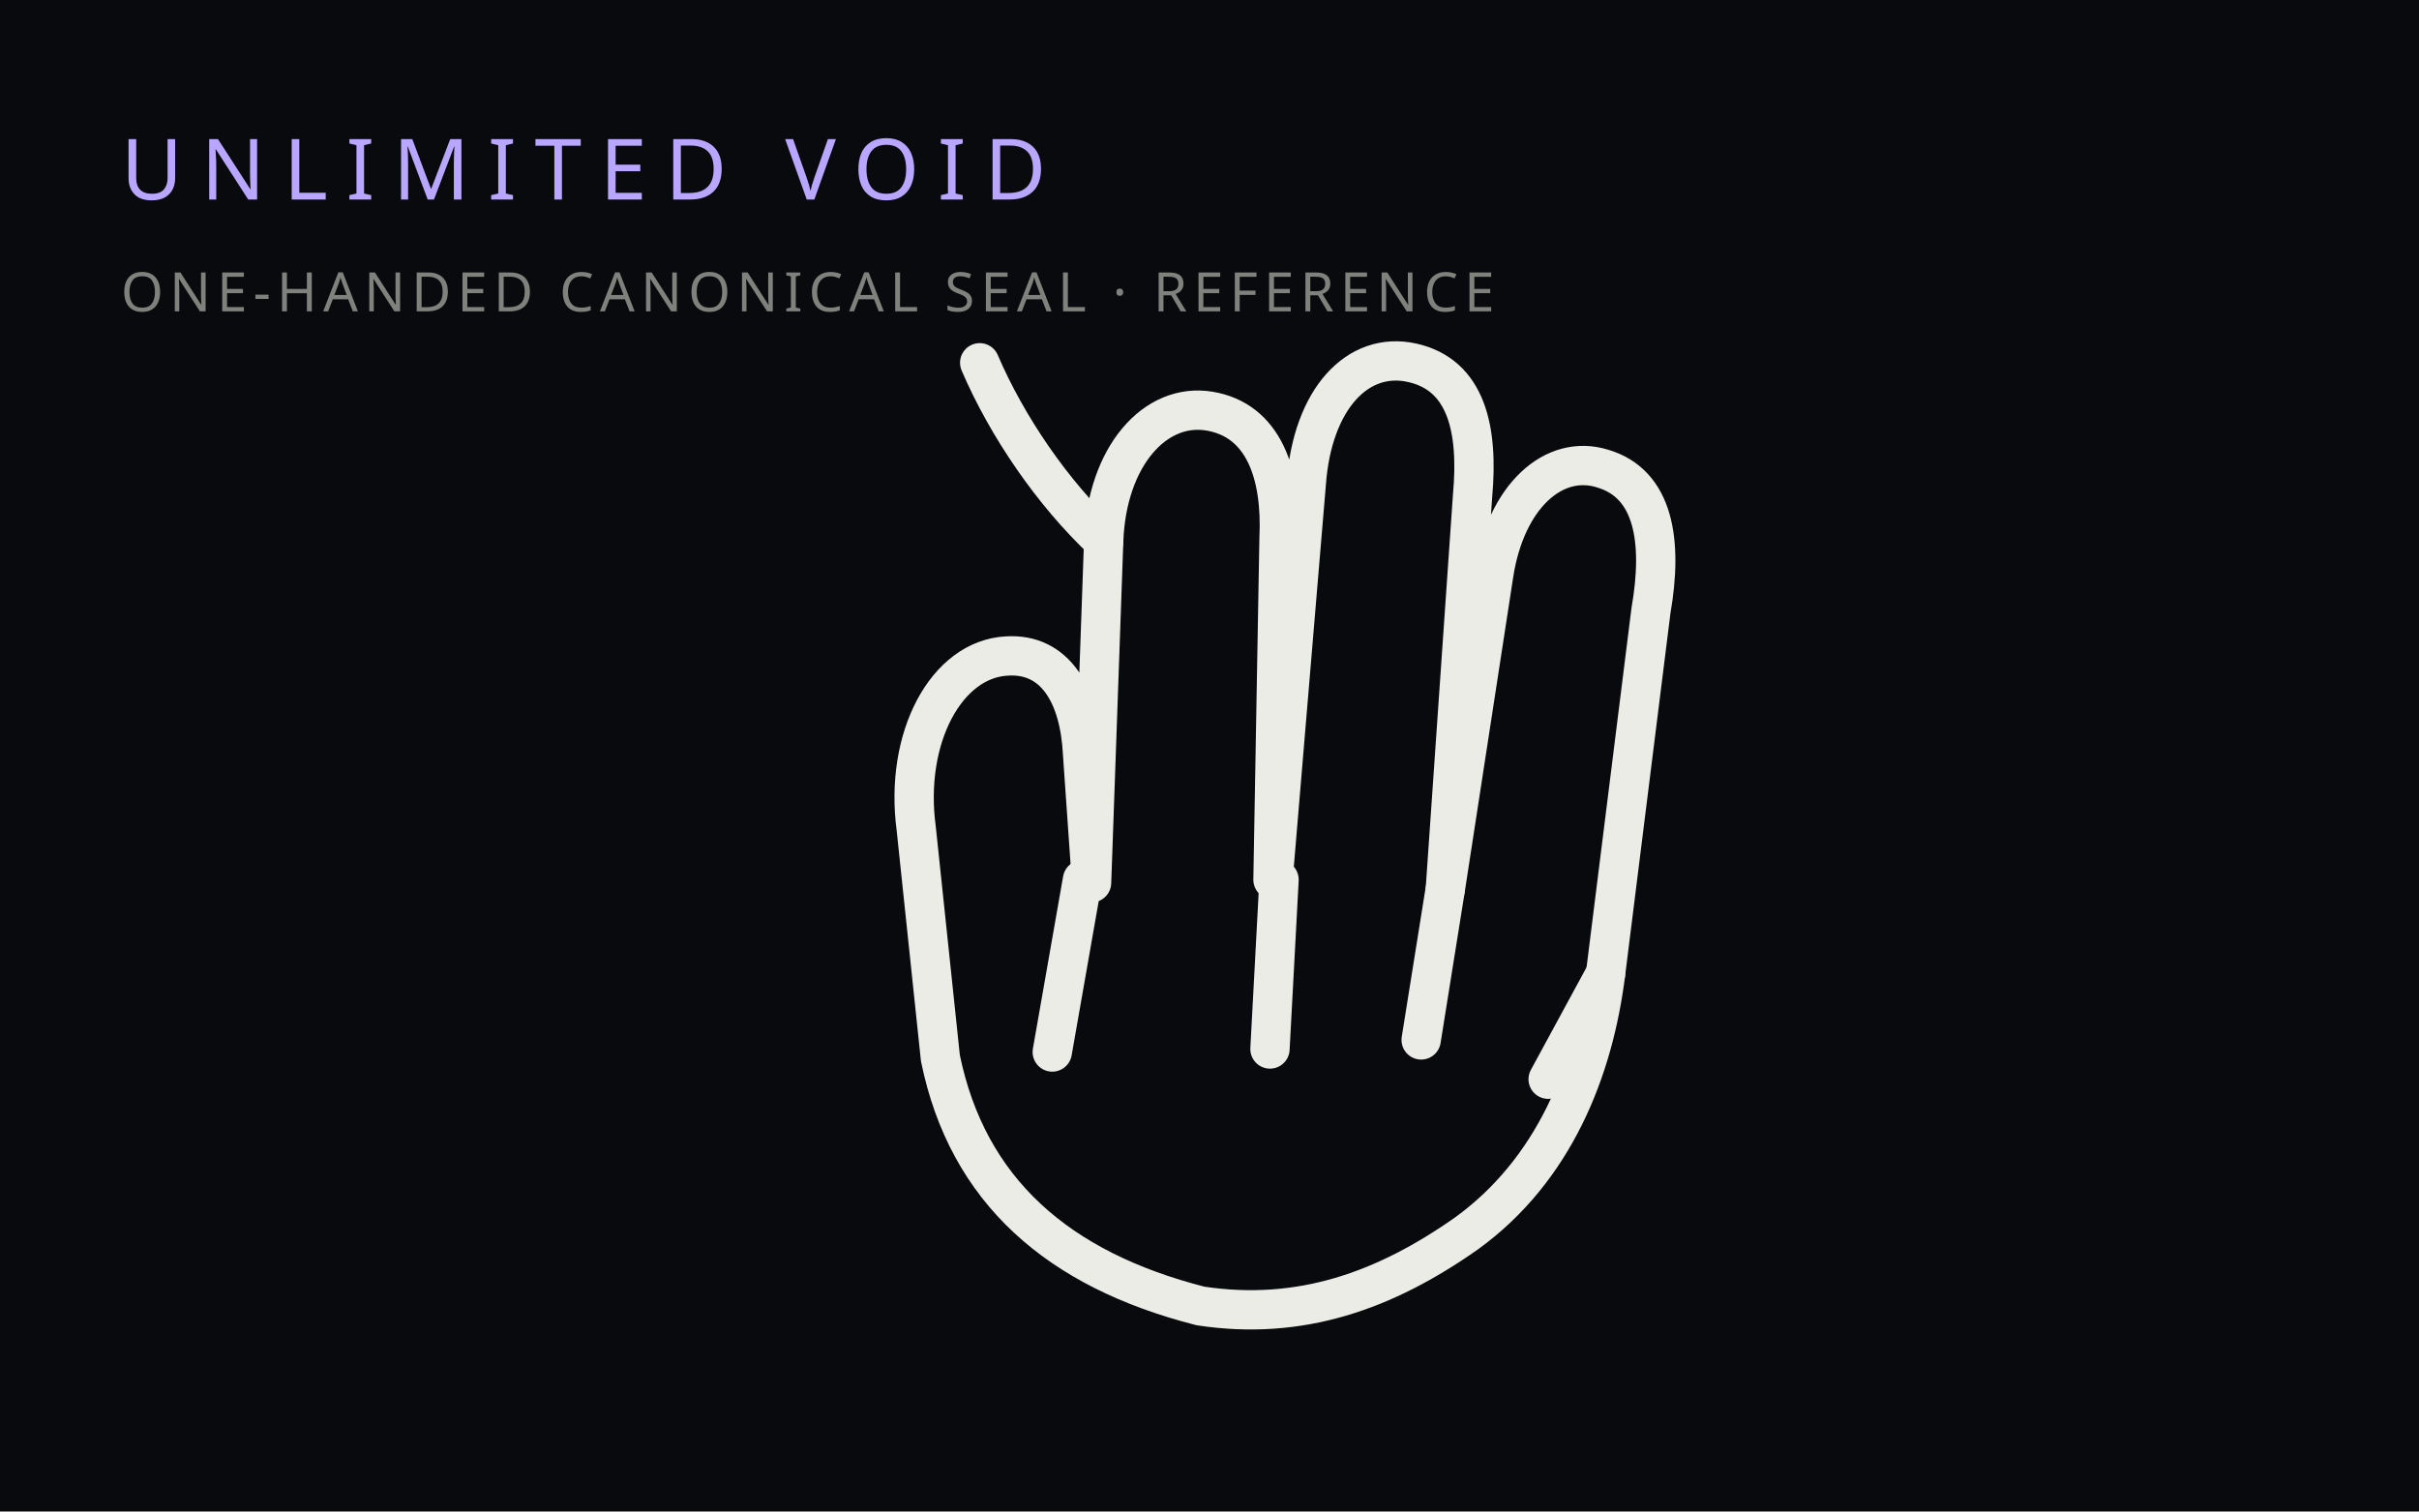
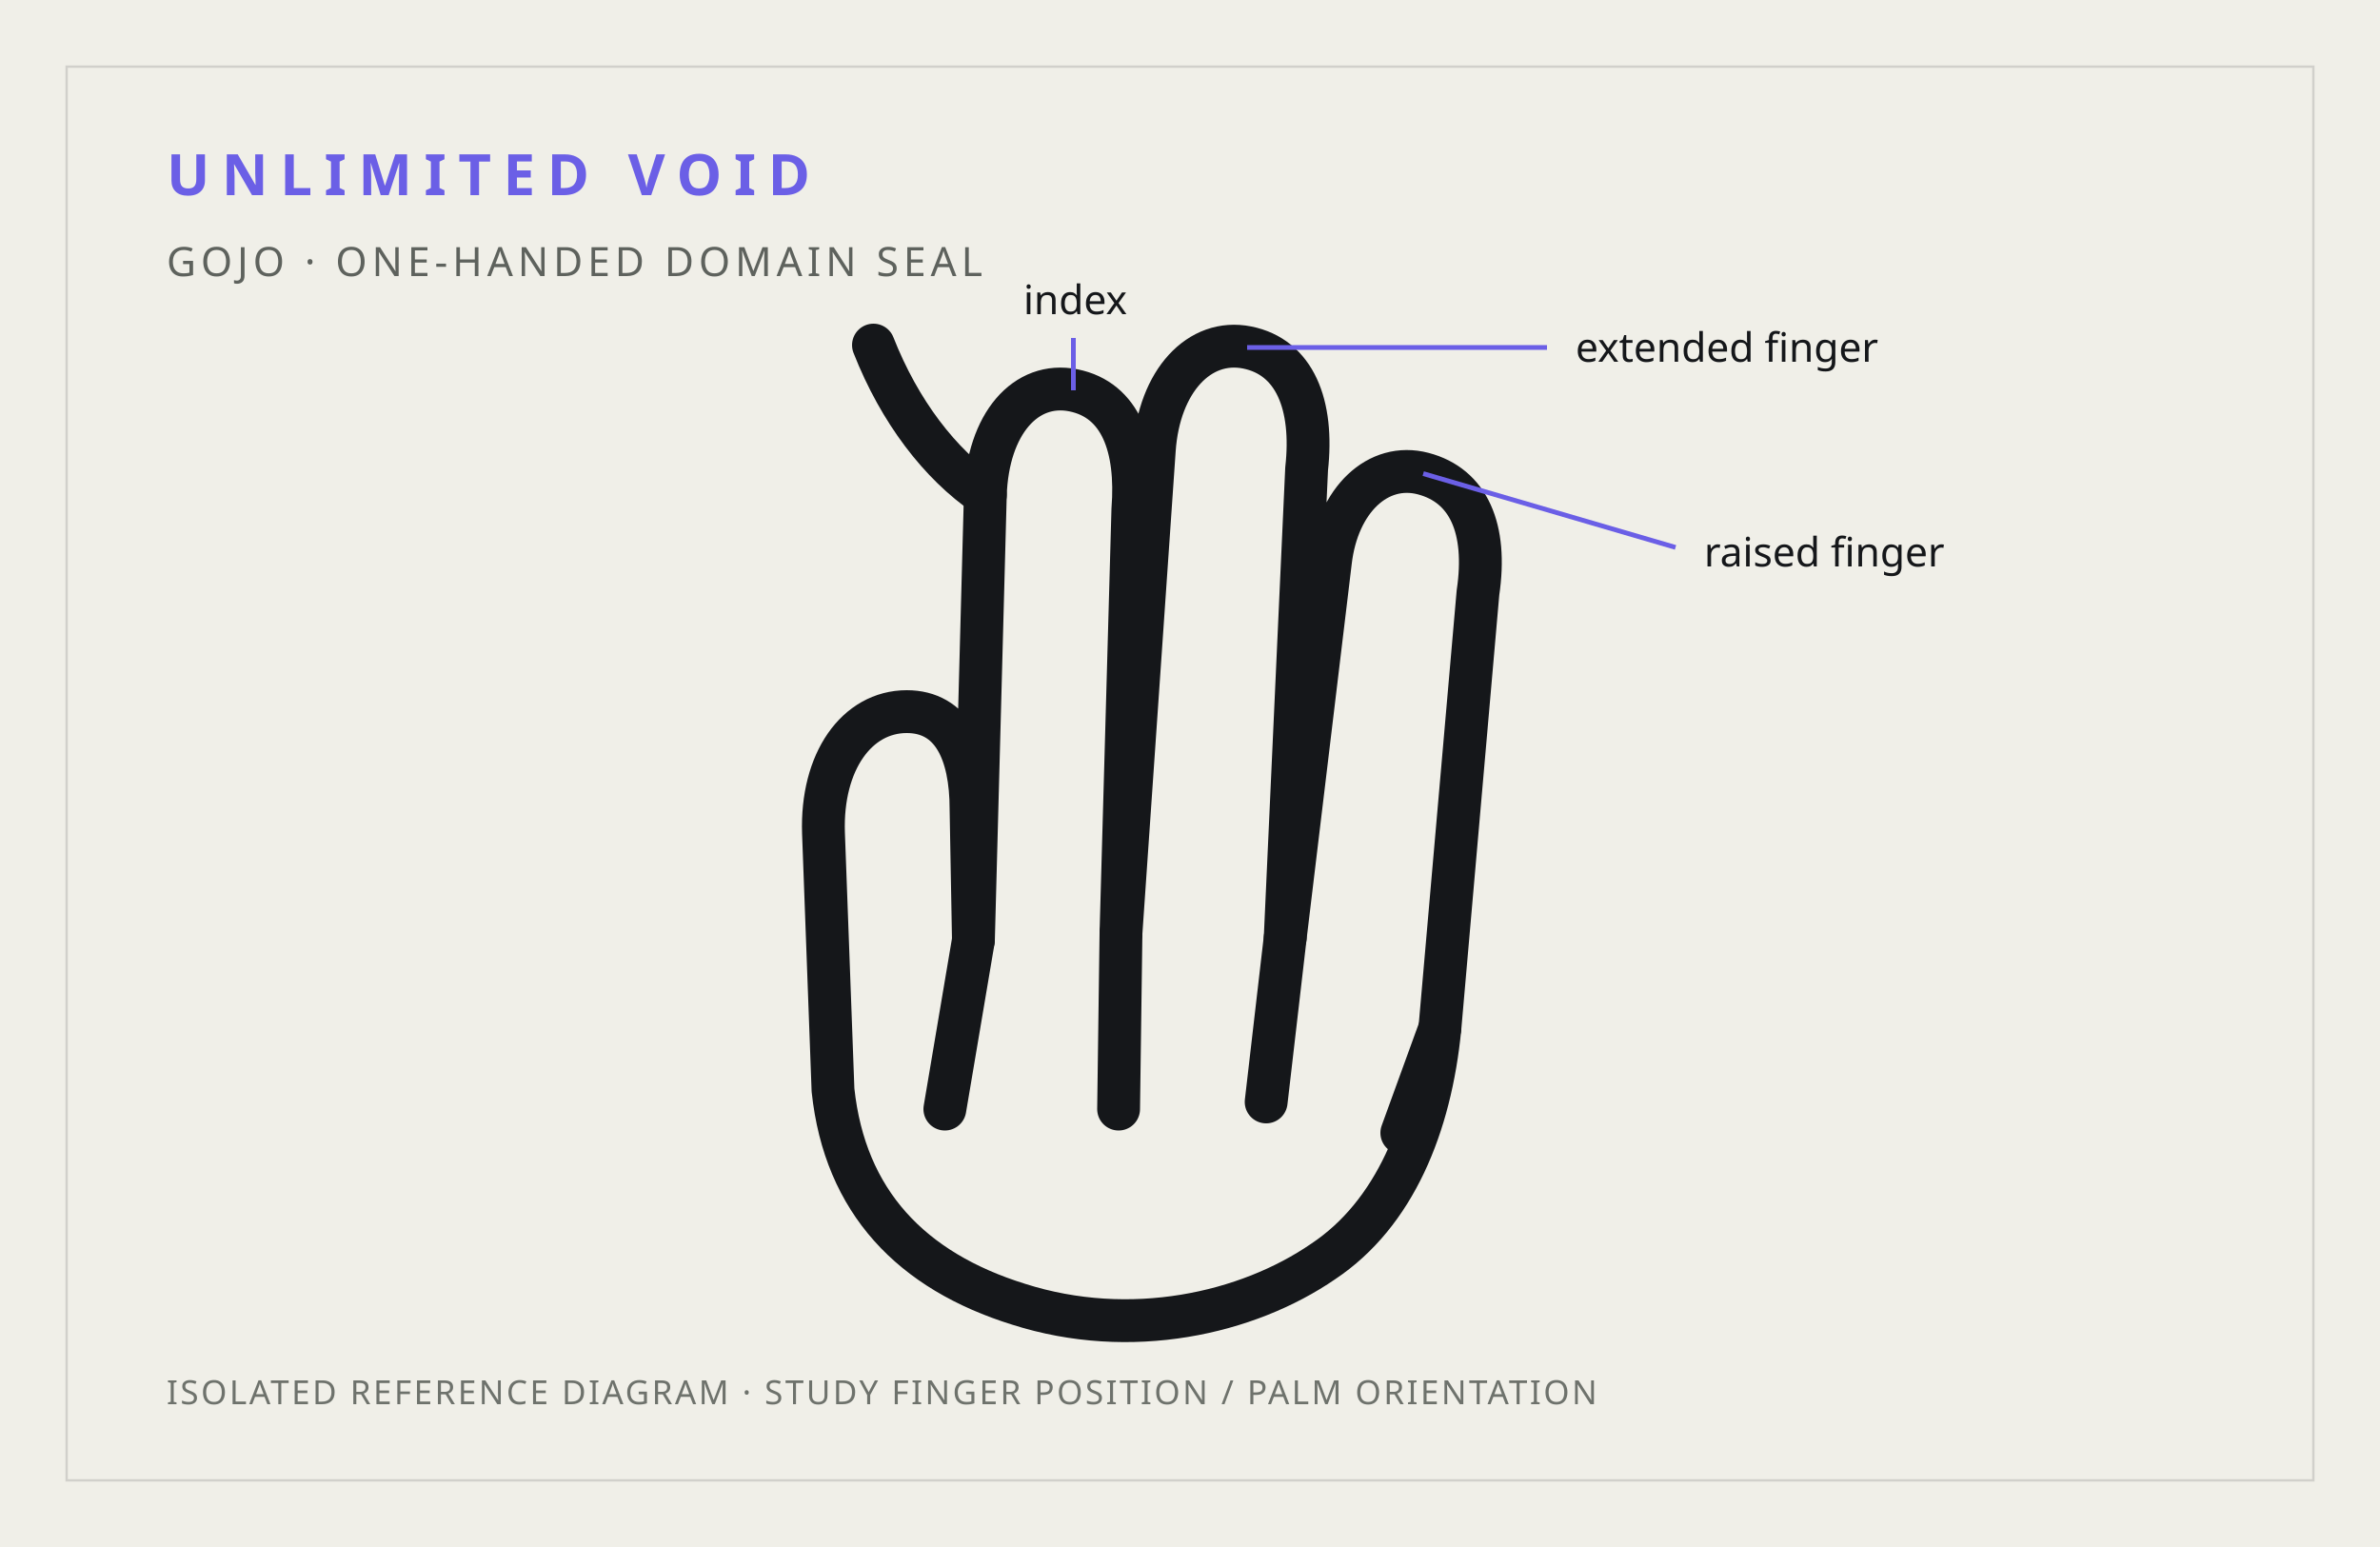
- <svg xmlns="http://www.w3.org/2000/svg" viewBox="0 0 800 500">
-   <rect width="800" height="500" fill="#090a0d" />
-   <g fill="none" stroke="#ecece7" stroke-width="13" stroke-linecap="round" stroke-linejoin="round">
-     <path d="M397 432 C350 420 320 394 311 350 L303 274 C299 244 313 218 333 217 C349 216 357 230 358 249 L361 292 L365 179 C366 151 382 133 400 136 C418 139 424 157 423 178 L421 291 L432 160 C434 132 449 116 467 120 C485 124 489 142 487 164 L478 294 L494 190 C498 164 514 150 530 155 C547 160 550 179 546 202 L531 322 C527 354 514 387 485 408 C458 427 430 437 397 432Z" />
-     <path d="M358 291 L348 348" />
-     <path d="M423 291 L420 347" />
-     <path d="M478 294 L470 344" />
-     <path d="M531 322 L512 357" />
-     <path d="M365 179 C348 163 333 141 324 120" />
+ <svg xmlns="http://www.w3.org/2000/svg" viewBox="0 0 1000 650">
+   <rect width="1000" height="650" fill="#f0efe8" />
+   <rect x="28" y="28" width="944" height="594" fill="none" stroke="#141518" stroke-opacity=".14" />
+   <text x="70" y="82" fill="#6b5fe6" font-family="system-ui,sans-serif" font-weight="800" font-size="24" letter-spacing="5">UNLIMITED VOID</text>
+   <text x="70" y="116" fill="#5e625d" font-family="system-ui,sans-serif" font-size="17" letter-spacing="2">GOJO · ONE-HANDED DOMAIN SEAL</text>
+   <g fill="none" stroke="#15171a" stroke-width="18" stroke-linecap="round" stroke-linejoin="round">
+     <path d="M428 548 C383 534 355 505 350 458 L346 350 C345 320 360 299 381 299 C400 299 408 316 408 340 L409 395 L414 208 C415 178 431 160 451 164 C471 168 478 188 476 214 L471 392 L485 189 C487 160 504 142 524 146 C544 150 552 170 549 197 L540 394 L559 236 C562 210 579 194 598 199 C617 204 625 222 621 249 L605 432 C601 473 586 510 556 530 C524 552 475 563 428 548Z" />
+     <path d="M409 395 L397 466" />
+     <path d="M471 392 L470 466" />
+     <path d="M540 394 L532 463" />
+     <path d="M605 432 L589 476" />
+     <path d="M414 208 C395 195 378 173 367 145" />
  </g>
-   <text x="40" y="66" fill="#b9a7ff" font-family="system-ui" font-size="28" letter-spacing="6">UNLIMITED VOID</text>
-   <text x="40" y="103" fill="#7e817c" font-family="system-ui" font-size="18" letter-spacing="2">ONE-HANDED CANONICAL SEAL · REFERENCE</text>
+   <g font-family="system-ui,sans-serif" font-size="17" fill="#15171a">
+     <path d="M451 164 L451 142" stroke="#6b5fe6" stroke-width="2" />
+     <text x="430" y="132">index</text>
+     <path d="M524 146 L650 146" stroke="#6b5fe6" stroke-width="2" />
+     <text x="662" y="152">extended finger</text>
+     <path d="M598 199 L704 230" stroke="#6b5fe6" stroke-width="2" />
+     <text x="716" y="238">raised finger</text>
+   </g>
+   <text x="70" y="590" fill="#6e726c" font-family="system-ui,sans-serif" font-size="14" letter-spacing="1">ISOLATED REFERENCE DIAGRAM · STUDY FINGER POSITION / PALM ORIENTATION</text>
</svg>
